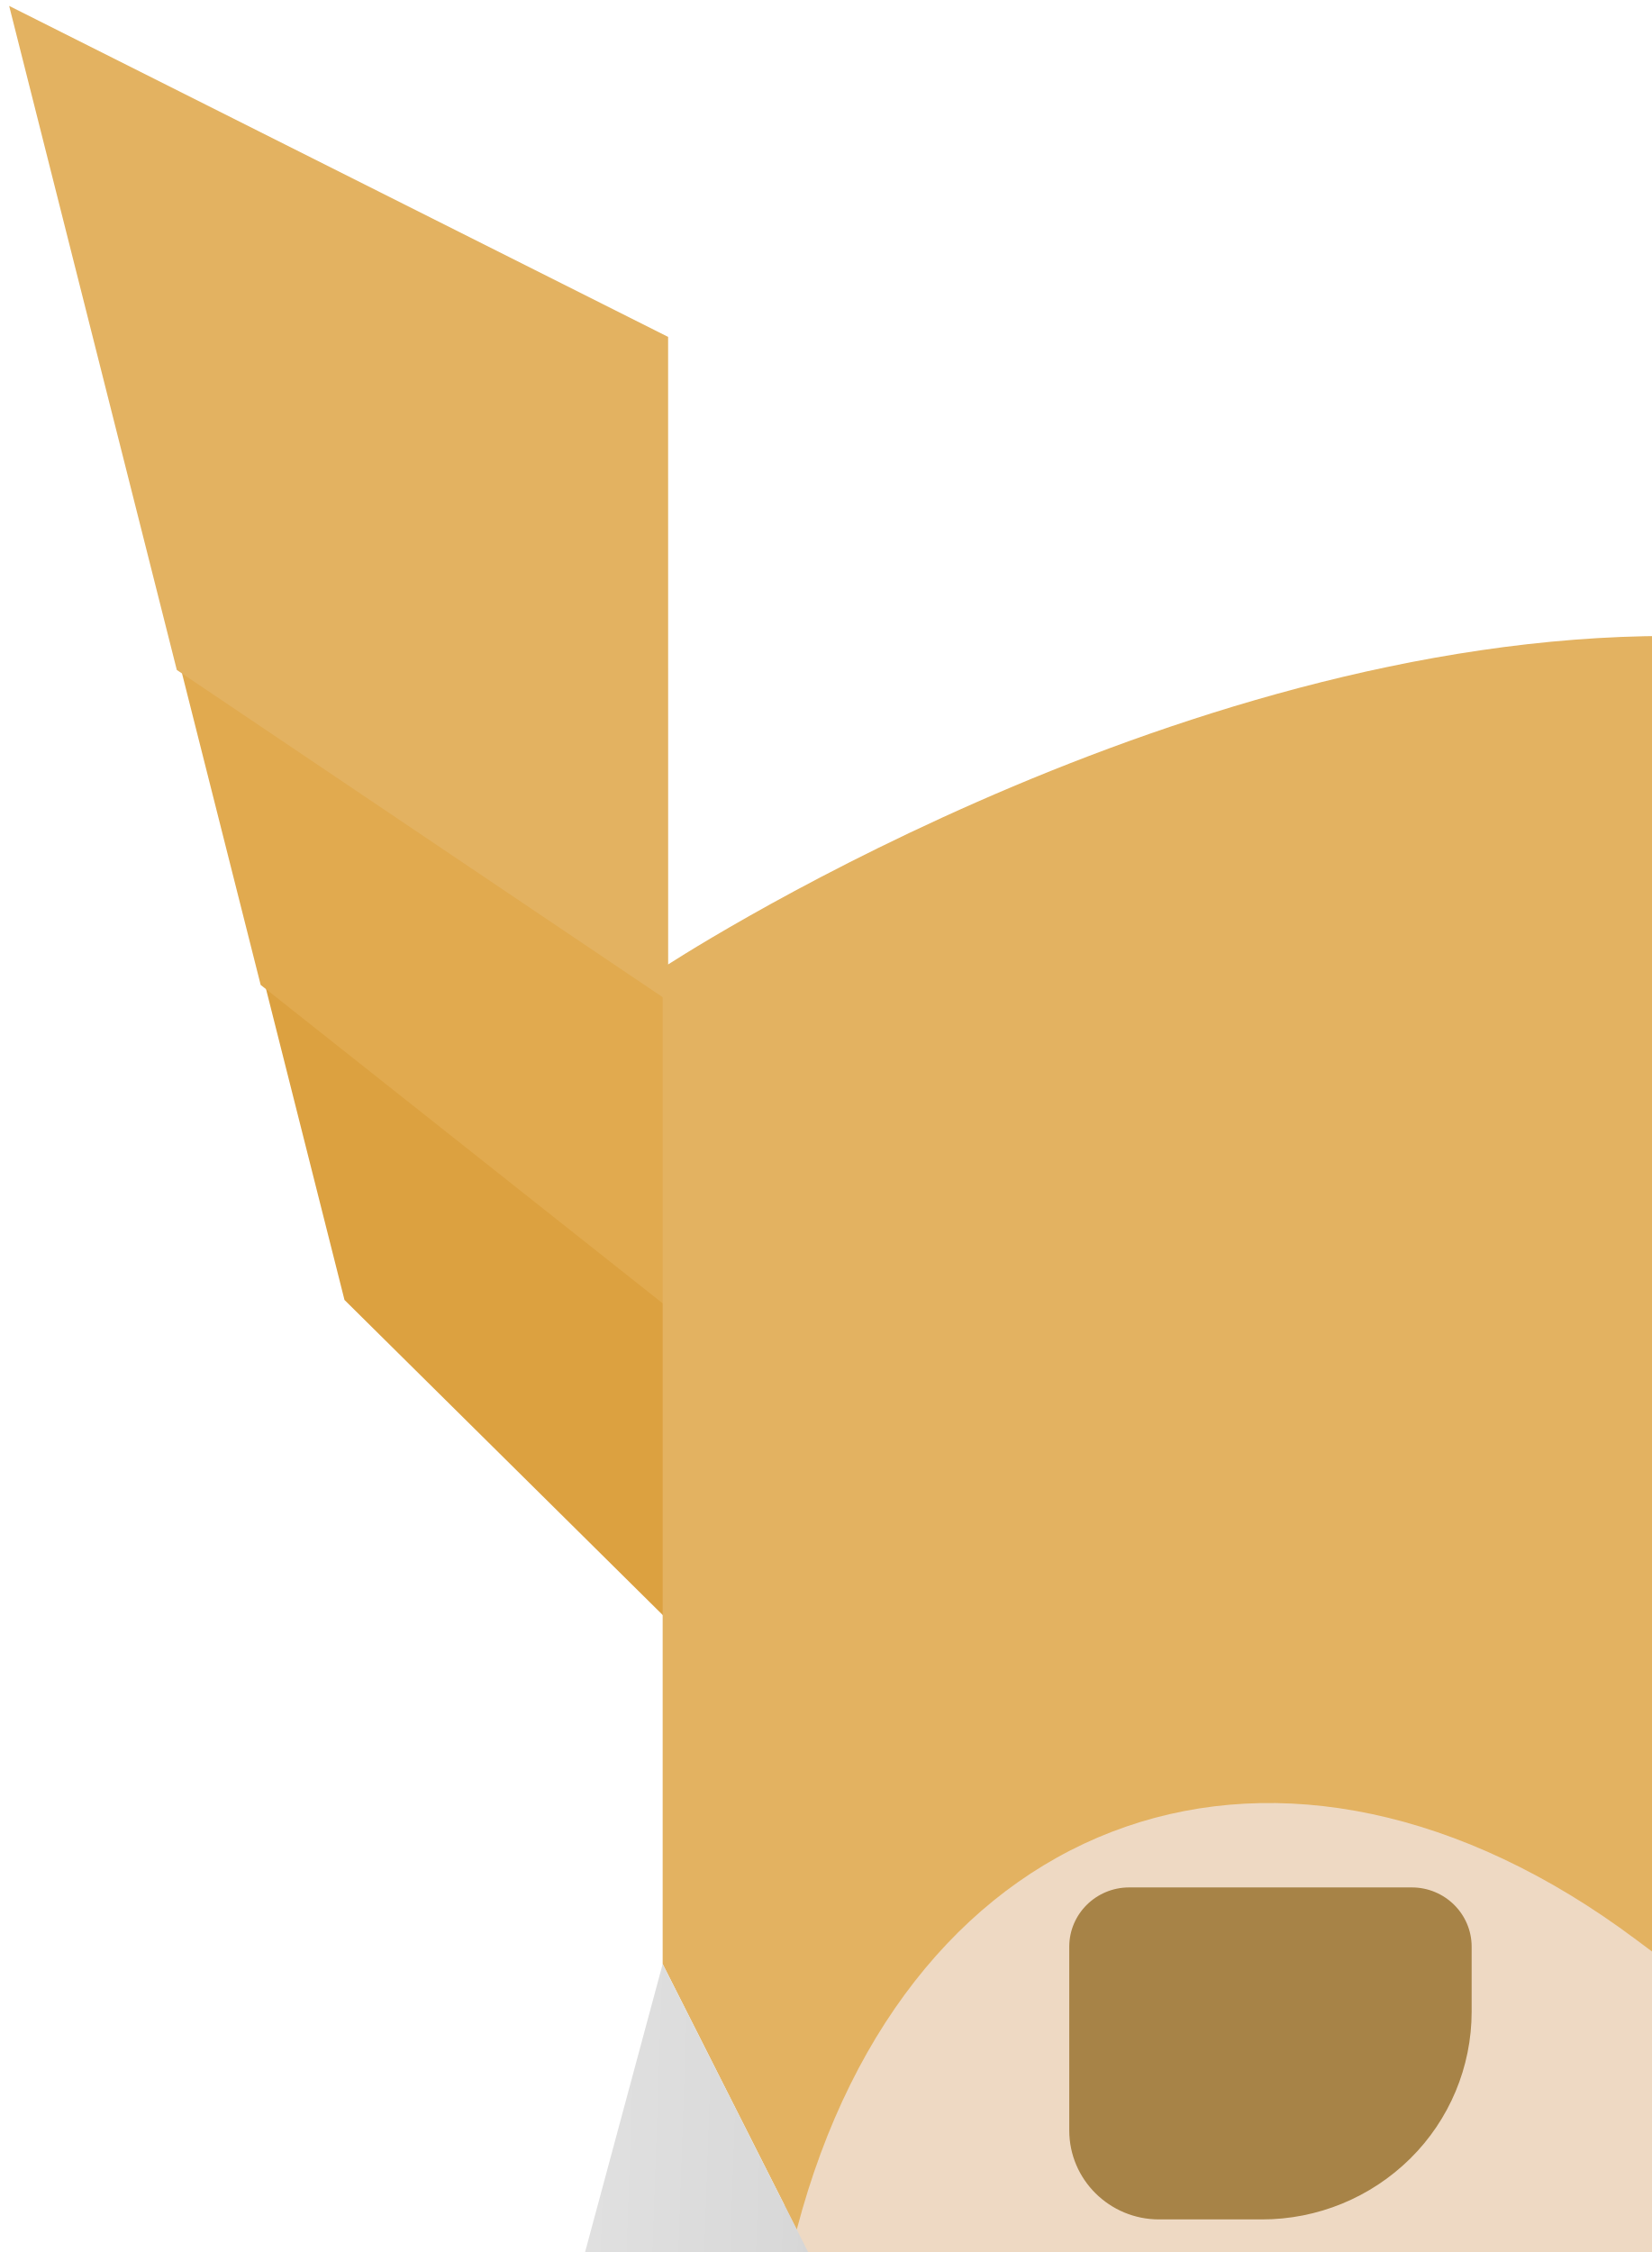
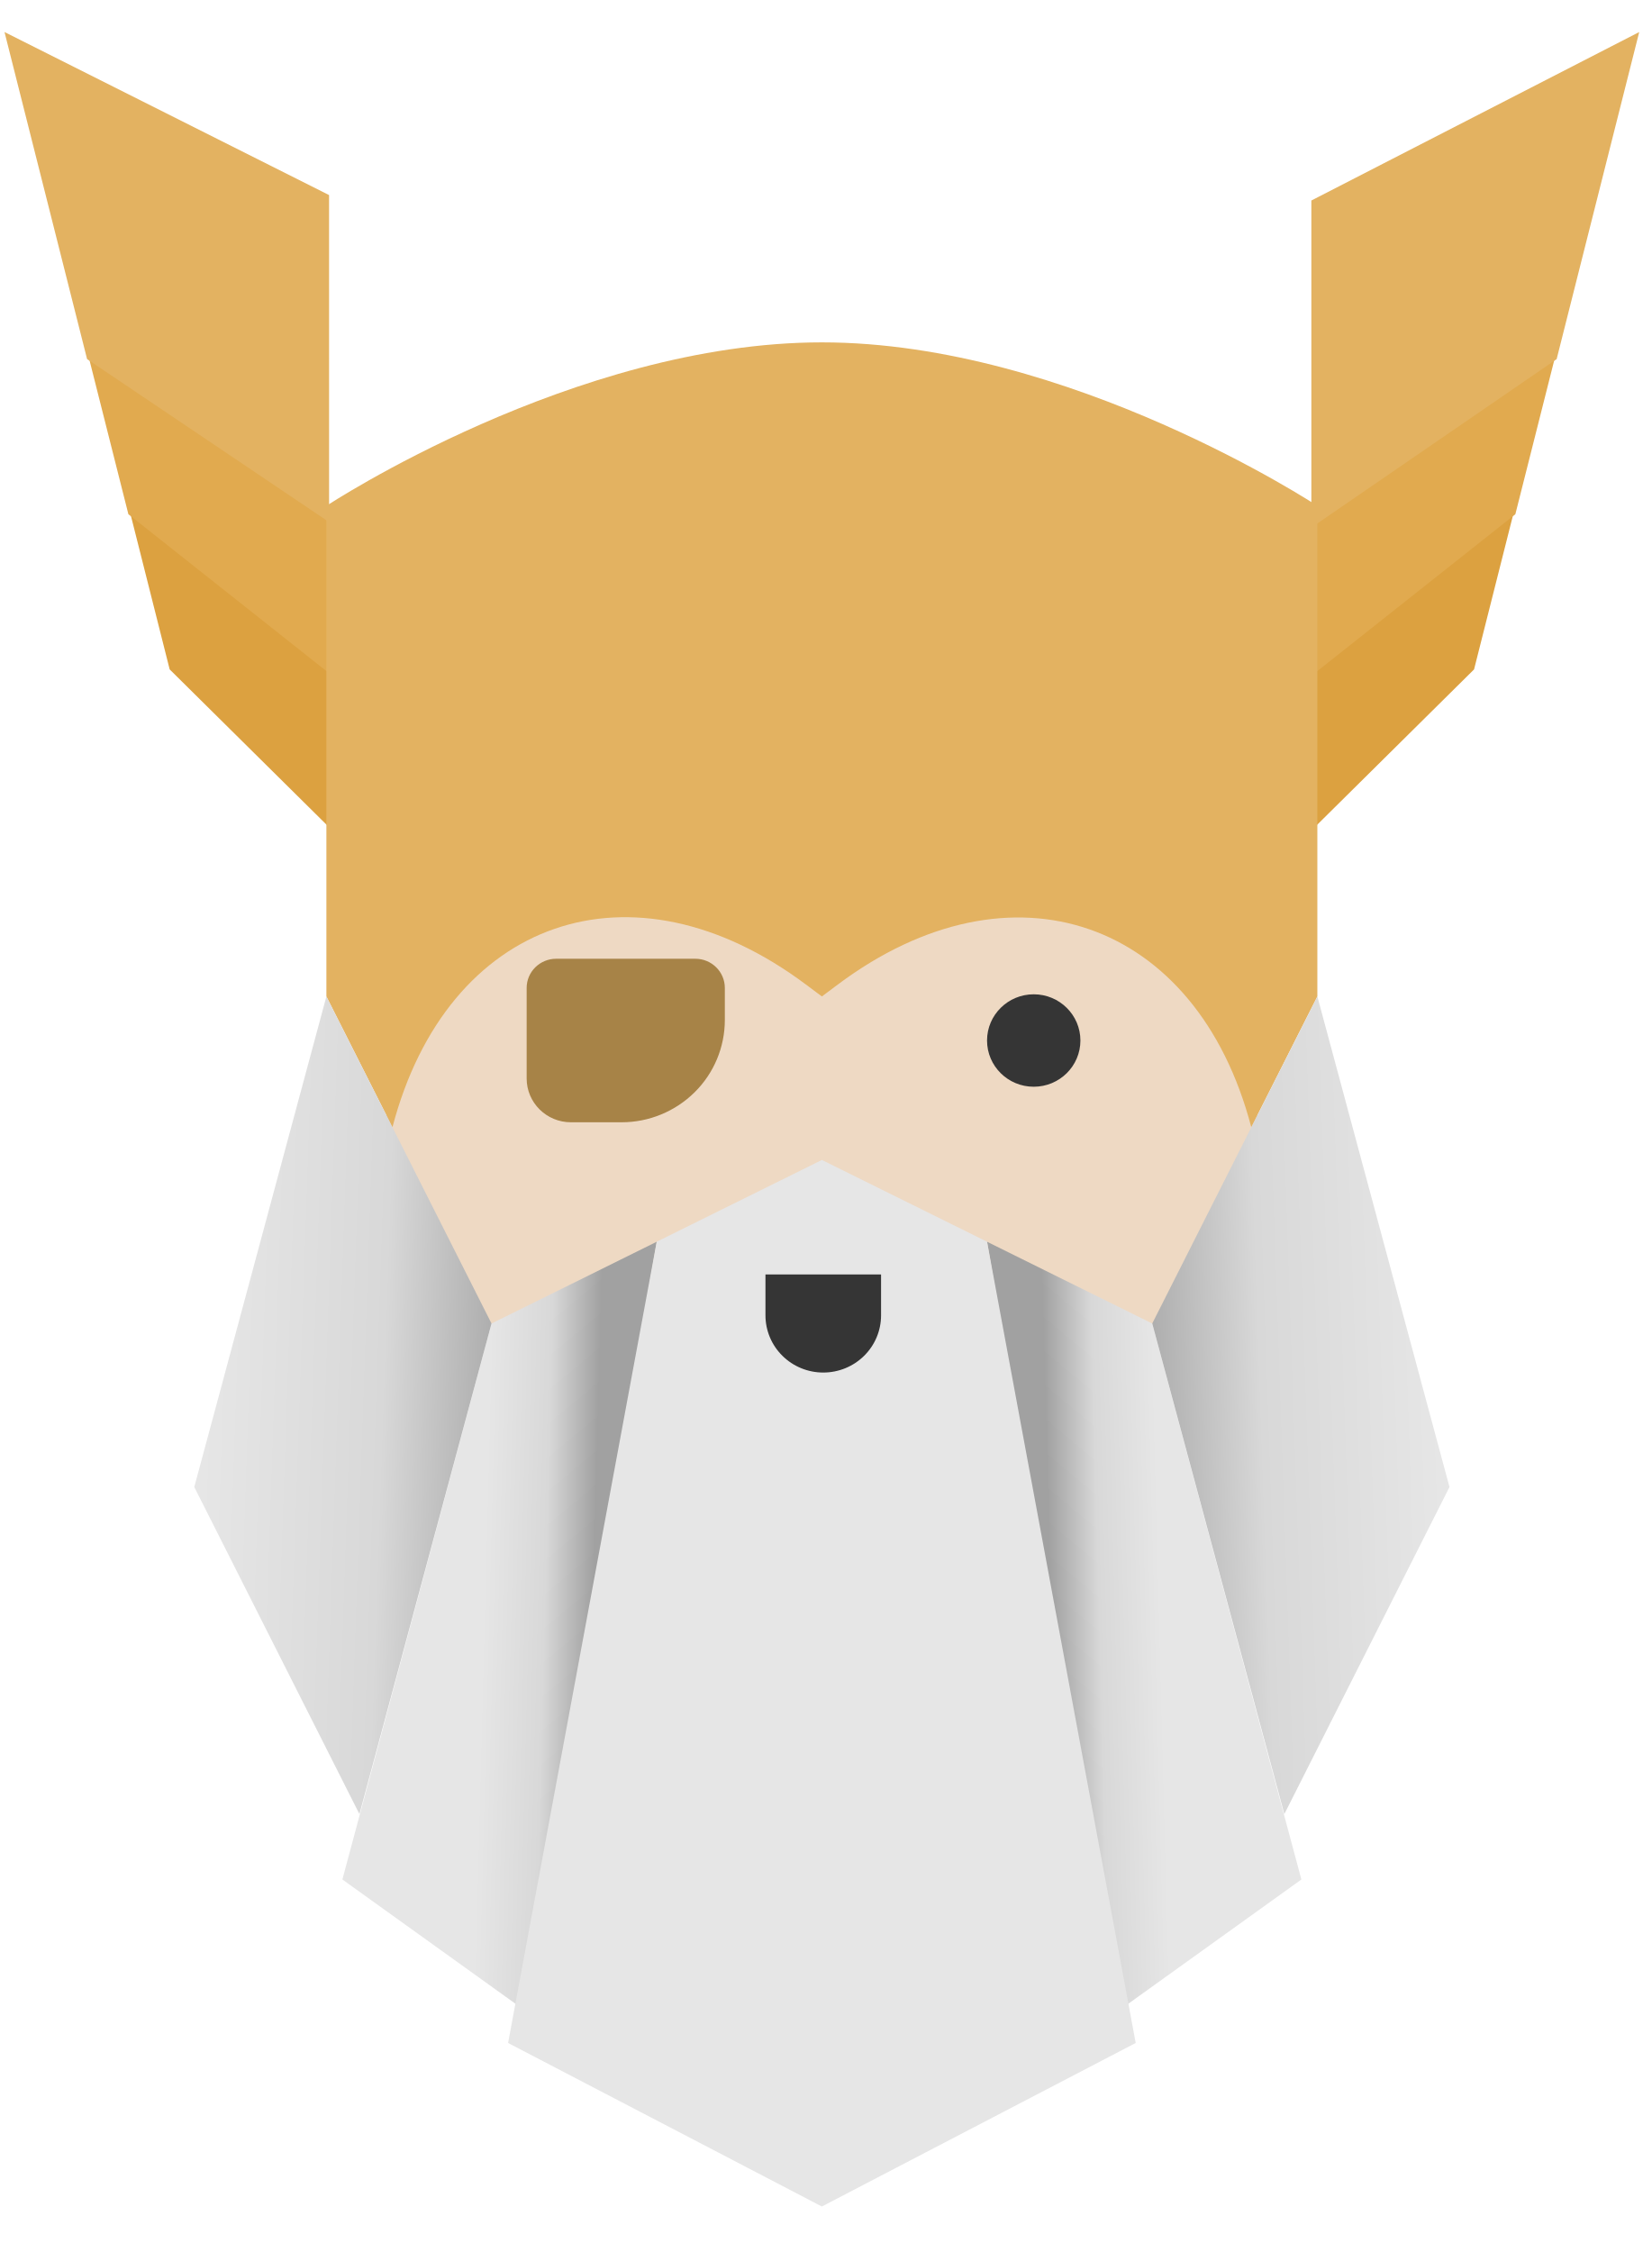
- <svg xmlns="http://www.w3.org/2000/svg" xmlns:xlink="http://www.w3.org/1999/xlink" height="45" viewBox="0 0 33 45" width="33">
+ <svg xmlns="http://www.w3.org/2000/svg" xmlns:xlink="http://www.w3.org/1999/xlink" height="45" viewBox="0 0 67 89" width="33">
  <linearGradient id="a">
    <stop offset="0" stop-color="#e6e6e6" />
    <stop offset=".56" stop-color="#d8d8d8" />
    <stop offset="1" stop-color="#a1a1a1" />
  </linearGradient>
  <linearGradient id="b" x1="43.923%" x2="78.855%" xlink:href="#a" y1="59.791%" y2="62.034%" />
  <linearGradient id="c" x1="2.783%" x2="109.278%" xlink:href="#a" y1="53.432%" y2="63.534%" />
  <g fill="none" fill-rule="evenodd">
    <path d="m13.242 52.512 6.701-23.295h26.804l6.7 23.295z" fill="#eed9c3" />
    <ellipse cx="41.94" cy="41.032" fill="#353535" rx="1.894" ry="1.875" />
    <path d="m29.408 38.9c0-.655-.536-1.185-1.197-1.185h-5.647c-.66 0-1.197.53-1.197 1.185v3.67c0 .983.804 1.779 1.795 1.779h2.056a4.213 4.213 0 0 0 2.963-1.216 4.127 4.127 0 0 0 1.227-2.933z" fill="#a78347" />
    <path d="m59.805 25.976-6.7 6.634v-6.634l8.376-6.634z" fill="#dca140" />
    <path d="m61.48 19.681-8.376 6.634v-6.634l10.052-6.634z" fill="#e1aa4f" />
    <path d="m53.204 6.953 13.302-6.835-3.35 13.269-9.952 6.834z" fill="#e3b261" />
    <path d="m6.884 25.976 6.701 6.634v-6.634l-8.375-6.634z" fill="#dca140" />
    <path d="m5.209 19.681 8.376 6.634v-6.634l-10.051-6.634z" fill="#e1aa4f" />
    <path d="m13.351 6.732-13.168-6.614 3.35 13.269 9.819 6.613z" fill="#e3b261" />
    <path d="m53.448 19.342s-10.052-6.634-20.103-6.634c-10.052 0-20.103 6.634-20.103 6.634v19.902l2.68 5.307c2.22-8.468 9.724-11.067 16.776-5.79l.647.483.646-.483c7.045-5.271 14.566-2.64 16.776 5.79l2.68-5.307v-19.902z" fill="#e3b261" />
    <path d="m19.097 10.176-5.361 31.18-7.392-5.307 6.052-22.556z" fill="url(#b)" transform="translate(7.547 39.02)" />
    <path d="m45.25 10.176-5.36 31.18-7.392-5.307 6.052-22.556z" fill="url(#b)" transform="matrix(-1 0 0 1 85.297 39.02)" />
    <path d="m5.695.225-5.36 19.902 6.7 13.268 5.36-19.902z" fill="url(#c)" transform="translate(7.547 39.02)" />
    <path d="m44.56.225-5.36 19.902 6.7 13.268 5.36-19.902z" fill="url(#c)" transform="matrix(-1 0 0 1 98.008 39.02)" />
    <path d="m26.644 49.195-6.03 32.507 12.73 6.634 12.733-6.634-6.031-32.507-6.201-3.07-.5-.247z" fill="#e6e6e6" />
    <path d="m35.746 50.522h-4.69v1.66c0 .616.247 1.205.687 1.64.44.436 1.035.68 1.657.68h.002c.622 0 1.218-.244 1.658-.68.44-.435.686-1.024.686-1.64z" fill="#353535" />
  </g>
</svg>
